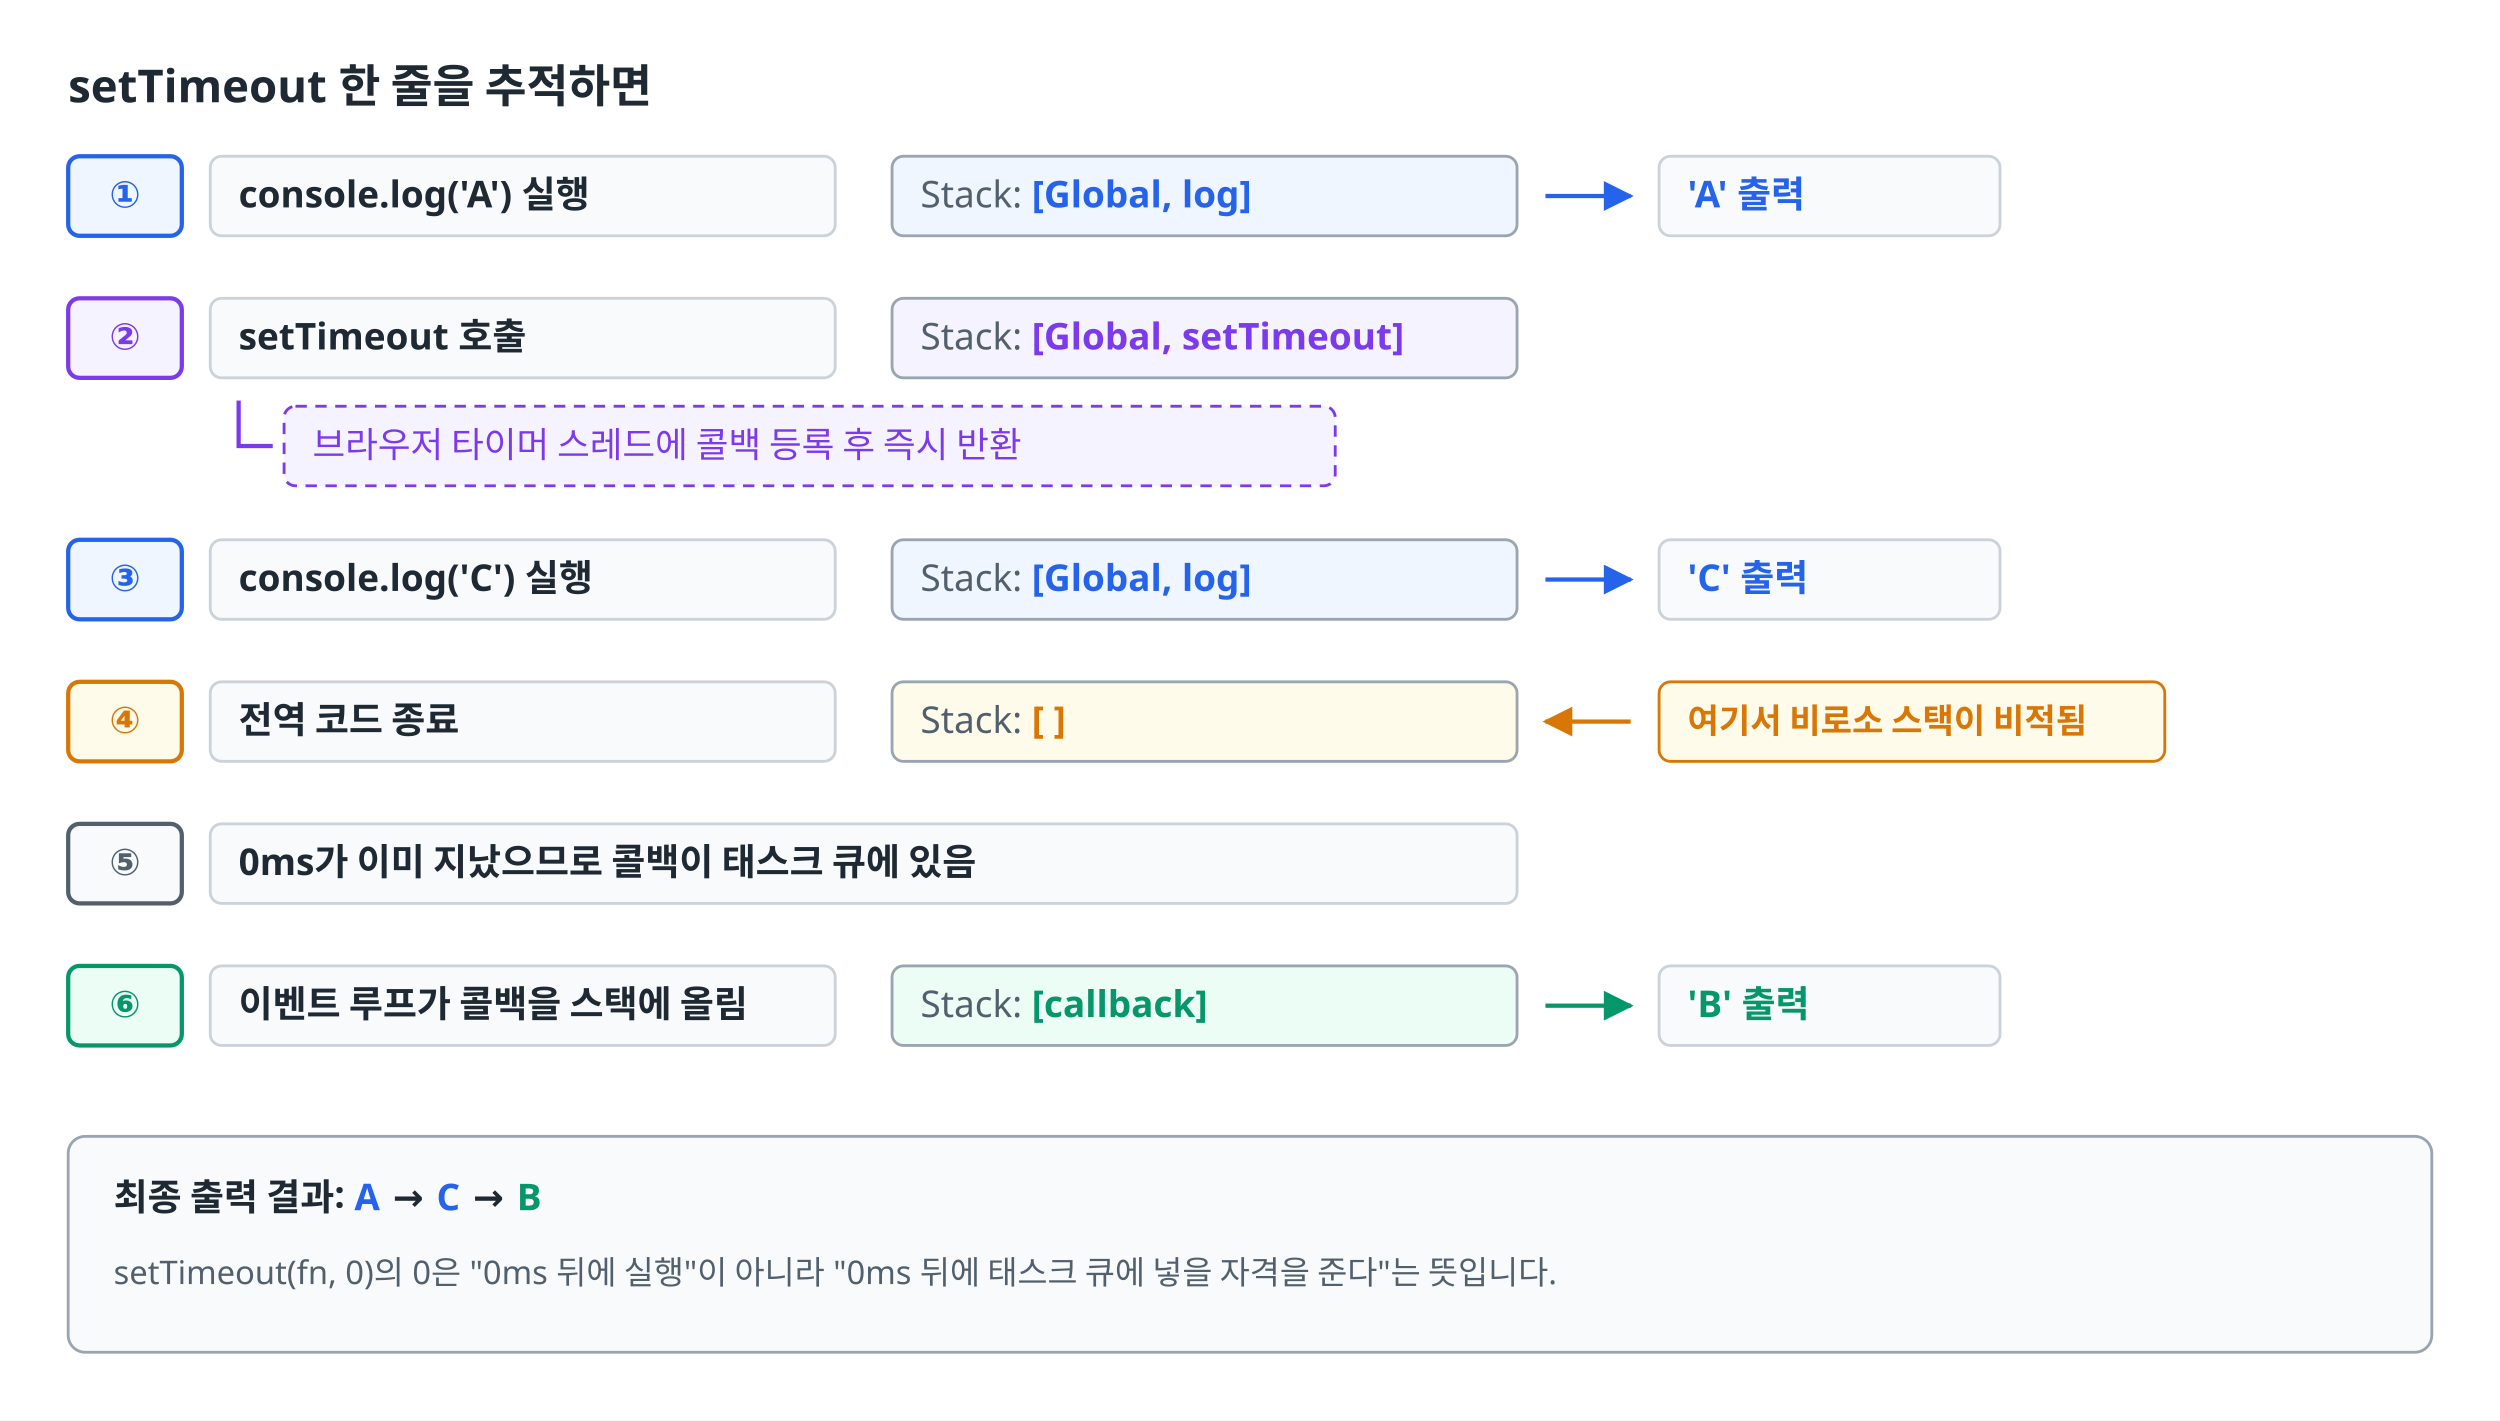
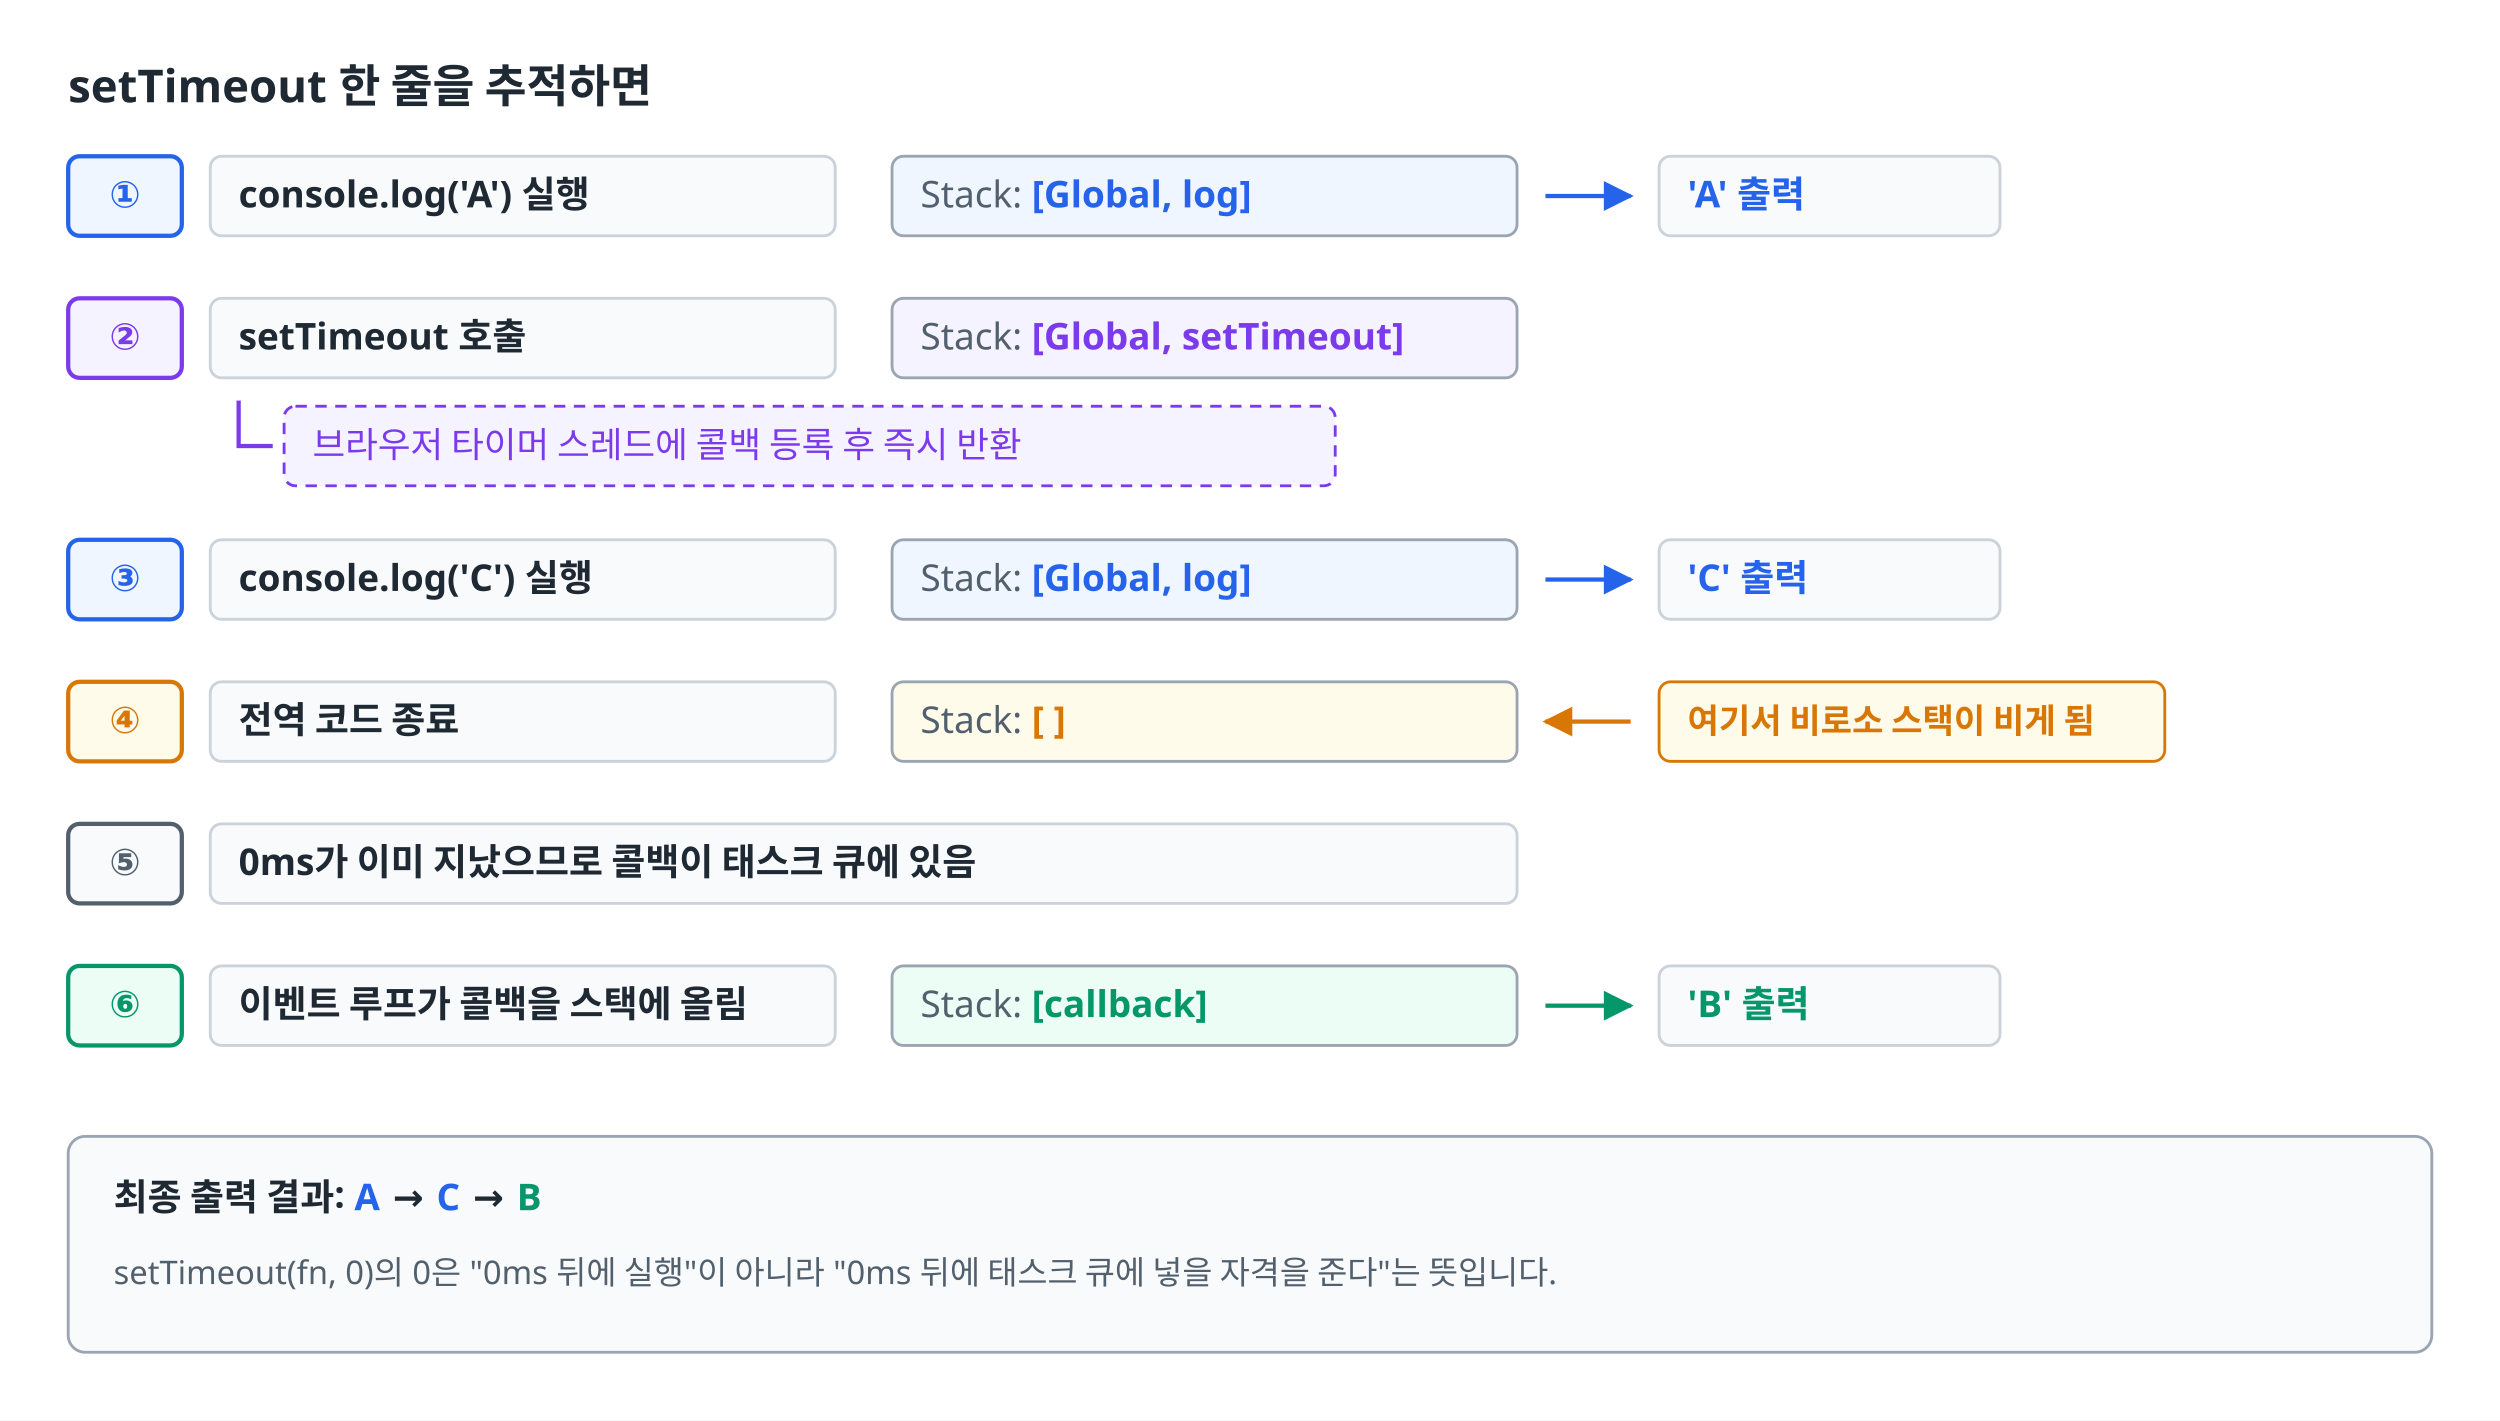
<svg xmlns="http://www.w3.org/2000/svg" viewBox="0 0 880 500" width="880" height="500" font-family="'Malgun Gothic','Apple SD Gothic Neo','Noto Sans KR','Segoe UI',sans-serif" role="img" aria-labelledby="t d">
  <rect width="880" height="500" fill="#ffffff" />
  <defs>
    <marker id="a-blue" viewBox="0 0 10 10" refX="9" refY="5" markerWidth="7" markerHeight="7" orient="auto-start-reverse">
      <path d="M0,0 L10,5 L0,10 z" fill="#2563eb" />
    </marker>
    <marker id="a-purple" viewBox="0 0 10 10" refX="9" refY="5" markerWidth="7" markerHeight="7" orient="auto-start-reverse">
      <path d="M0,0 L10,5 L0,10 z" fill="#7c3aed" />
    </marker>
    <marker id="a-green" viewBox="0 0 10 10" refX="9" refY="5" markerWidth="7" markerHeight="7" orient="auto-start-reverse">
      <path d="M0,0 L10,5 L0,10 z" fill="#059669" />
    </marker>
    <marker id="a-amber" viewBox="0 0 10 10" refX="9" refY="5" markerWidth="7" markerHeight="7" orient="auto-start-reverse">
      <path d="M0,0 L10,5 L0,10 z" fill="#d97706" />
    </marker>
  </defs>
  <text x="24" y="36" font-size="16" font-weight="bold" fill="#1f2933">setTimeout 한 줄을 추적하면</text>
  <g>
    <rect x="24" y="55" width="40" height="28" rx="4" fill="#eff6ff" stroke="#2563eb" stroke-width="1.5" />
    <text x="44" y="73" font-size="13" font-weight="bold" fill="#2563eb" text-anchor="middle">①</text>
    <rect x="74" y="55" width="220" height="28" rx="4" fill="#f8fafc" stroke="#cbd2d9" stroke-width="1" />
    <text x="84" y="73" font-size="13" font-weight="bold" fill="#1f2933">console.log('A') 실행</text>
    <rect x="314" y="55" width="220" height="28" rx="4" fill="#eff6ff" stroke="#9aa5b1" stroke-width="1" />
    <text x="324" y="73" font-size="13" fill="#52606d">Stack: <tspan fill="#2563eb" font-weight="bold">[Global, log]</tspan>
    </text>
    <path d="M544,69 L574,69" stroke="#2563eb" stroke-width="1.5" fill="none" marker-end="url(#a-blue)" />
    <rect x="584" y="55" width="120" height="28" rx="4" fill="#f8fafc" stroke="#cbd2d9" stroke-width="1" />
    <text x="594" y="73" font-size="13" font-weight="bold" fill="#2563eb">'A' 출력</text>
  </g>
  <g>
    <rect x="24" y="105" width="40" height="28" rx="4" fill="#f5f3ff" stroke="#7c3aed" stroke-width="1.5" />
    <text x="44" y="123" font-size="13" font-weight="bold" fill="#7c3aed" text-anchor="middle">②</text>
    <rect x="74" y="105" width="220" height="28" rx="4" fill="#f8fafc" stroke="#cbd2d9" stroke-width="1" />
    <text x="84" y="123" font-size="13" font-weight="bold" fill="#1f2933">setTimeout 호출</text>
    <rect x="314" y="105" width="220" height="28" rx="4" fill="#f5f3ff" stroke="#9aa5b1" stroke-width="1" />
    <text x="324" y="123" font-size="13" fill="#52606d">Stack: <tspan fill="#7c3aed" font-weight="bold">[Global, setTimeout]</tspan>
    </text>
    <path d="M84,141 L84,157 L96,157" stroke="#7c3aed" stroke-width="1.5" fill="none" />
    <rect x="100" y="143" width="370" height="28" rx="4" fill="#f5f3ff" stroke="#7c3aed" stroke-width="1" stroke-dasharray="4 3" />
    <text x="110" y="161" font-size="12.5" fill="#7c3aed">브라우저 타이머 스레드에 콜백 등록 후 즉시 반환</text>
  </g>
  <g>
    <rect x="24" y="190" width="40" height="28" rx="4" fill="#eff6ff" stroke="#2563eb" stroke-width="1.5" />
    <text x="44" y="208" font-size="13" font-weight="bold" fill="#2563eb" text-anchor="middle">③</text>
    <rect x="74" y="190" width="220" height="28" rx="4" fill="#f8fafc" stroke="#cbd2d9" stroke-width="1" />
    <text x="84" y="208" font-size="13" font-weight="bold" fill="#1f2933">console.log('C') 실행</text>
    <rect x="314" y="190" width="220" height="28" rx="4" fill="#eff6ff" stroke="#9aa5b1" stroke-width="1" />
    <text x="324" y="208" font-size="13" fill="#52606d">Stack: <tspan fill="#2563eb" font-weight="bold">[Global, log]</tspan>
    </text>
    <path d="M544,204 L574,204" stroke="#2563eb" stroke-width="1.5" fill="none" marker-end="url(#a-blue)" />
    <rect x="584" y="190" width="120" height="28" rx="4" fill="#f8fafc" stroke="#cbd2d9" stroke-width="1" />
    <text x="594" y="208" font-size="13" font-weight="bold" fill="#2563eb">'C' 출력</text>
  </g>
  <g>
    <rect x="24" y="240" width="40" height="28" rx="4" fill="#fffbeb" stroke="#d97706" stroke-width="1.5" />
    <text x="44" y="258" font-size="13" font-weight="bold" fill="#d97706" text-anchor="middle">④</text>
    <rect x="74" y="240" width="220" height="28" rx="4" fill="#f8fafc" stroke="#cbd2d9" stroke-width="1" />
    <text x="84" y="258" font-size="13" font-weight="bold" fill="#1f2933">전역 코드 종료</text>
    <rect x="314" y="240" width="220" height="28" rx="4" fill="#fffbeb" stroke="#9aa5b1" stroke-width="1" />
    <text x="324" y="258" font-size="13" fill="#52606d">Stack: <tspan fill="#d97706" font-weight="bold">[ ]</tspan>
    </text>
    <path d="M574,254 L544,254" stroke="#d97706" stroke-width="1.5" fill="none" marker-end="url(#a-amber)" />
    <rect x="584" y="240" width="178" height="28" rx="4" fill="#fffbeb" stroke="#d97706" stroke-width="1" />
-     <text x="594" y="258" font-size="12" font-weight="bold" fill="#d97706">여기서 비로소 스택이 비적됨</text>
+     <text x="594" y="258" font-size="12" font-weight="bold" fill="#d97706">여기서 비로소 스택이 비게 됨</text>
  </g>
  <g>
    <rect x="24" y="290" width="40" height="28" rx="4" fill="#f8fafc" stroke="#52606d" stroke-width="1.5" />
    <text x="44" y="308" font-size="13" font-weight="bold" fill="#52606d" text-anchor="middle">⑤</text>
    <rect x="74" y="290" width="460" height="28" rx="4" fill="#f8fafc" stroke="#cbd2d9" stroke-width="1" />
    <text x="84" y="308" font-size="13" font-weight="bold" fill="#1f2933">0ms가 이미 지났으므로 콜백이 태스크 큐에 있음</text>
  </g>
  <g>
    <rect x="24" y="340" width="40" height="28" rx="4" fill="#ecfdf5" stroke="#059669" stroke-width="1.5" />
    <text x="44" y="358" font-size="13" font-weight="bold" fill="#059669" text-anchor="middle">⑥</text>
    <rect x="74" y="340" width="220" height="28" rx="4" fill="#f8fafc" stroke="#cbd2d9" stroke-width="1" />
    <text x="84" y="358" font-size="13" font-weight="bold" fill="#1f2933">이벤트 루프가 콜백을 스택에 올림</text>
    <rect x="314" y="340" width="220" height="28" rx="4" fill="#ecfdf5" stroke="#9aa5b1" stroke-width="1" />
    <text x="324" y="358" font-size="13" fill="#52606d">Stack: <tspan fill="#059669" font-weight="bold">[callback]</tspan>
    </text>
    <path d="M544,354 L574,354" stroke="#059669" stroke-width="1.5" fill="none" marker-end="url(#a-green)" />
    <rect x="584" y="340" width="120" height="28" rx="4" fill="#f8fafc" stroke="#cbd2d9" stroke-width="1" />
    <text x="594" y="358" font-size="13" font-weight="bold" fill="#059669">'B' 출력</text>
  </g>
  <g>
    <rect x="24" y="400" width="832" height="76" rx="6" fill="#f8fafc" stroke="#9aa5b1" stroke-width="1" />
    <text x="40" y="426" font-size="13" font-weight="bold" fill="#1f2933">최종 출력 결과: <tspan fill="#2563eb">A</tspan> → <tspan fill="#2563eb">C</tspan> → <tspan fill="#059669">B</tspan>
    </text>
    <text x="40" y="452" font-size="11.5" fill="#52606d">setTimeout(fn, 0)의 0은 "0ms 뒤에 실행"이 아니라 "0ms 뒤에 태스크 큐에 넣을 자격을 준다"는 뜻입니다.</text>
  </g>
</svg>
